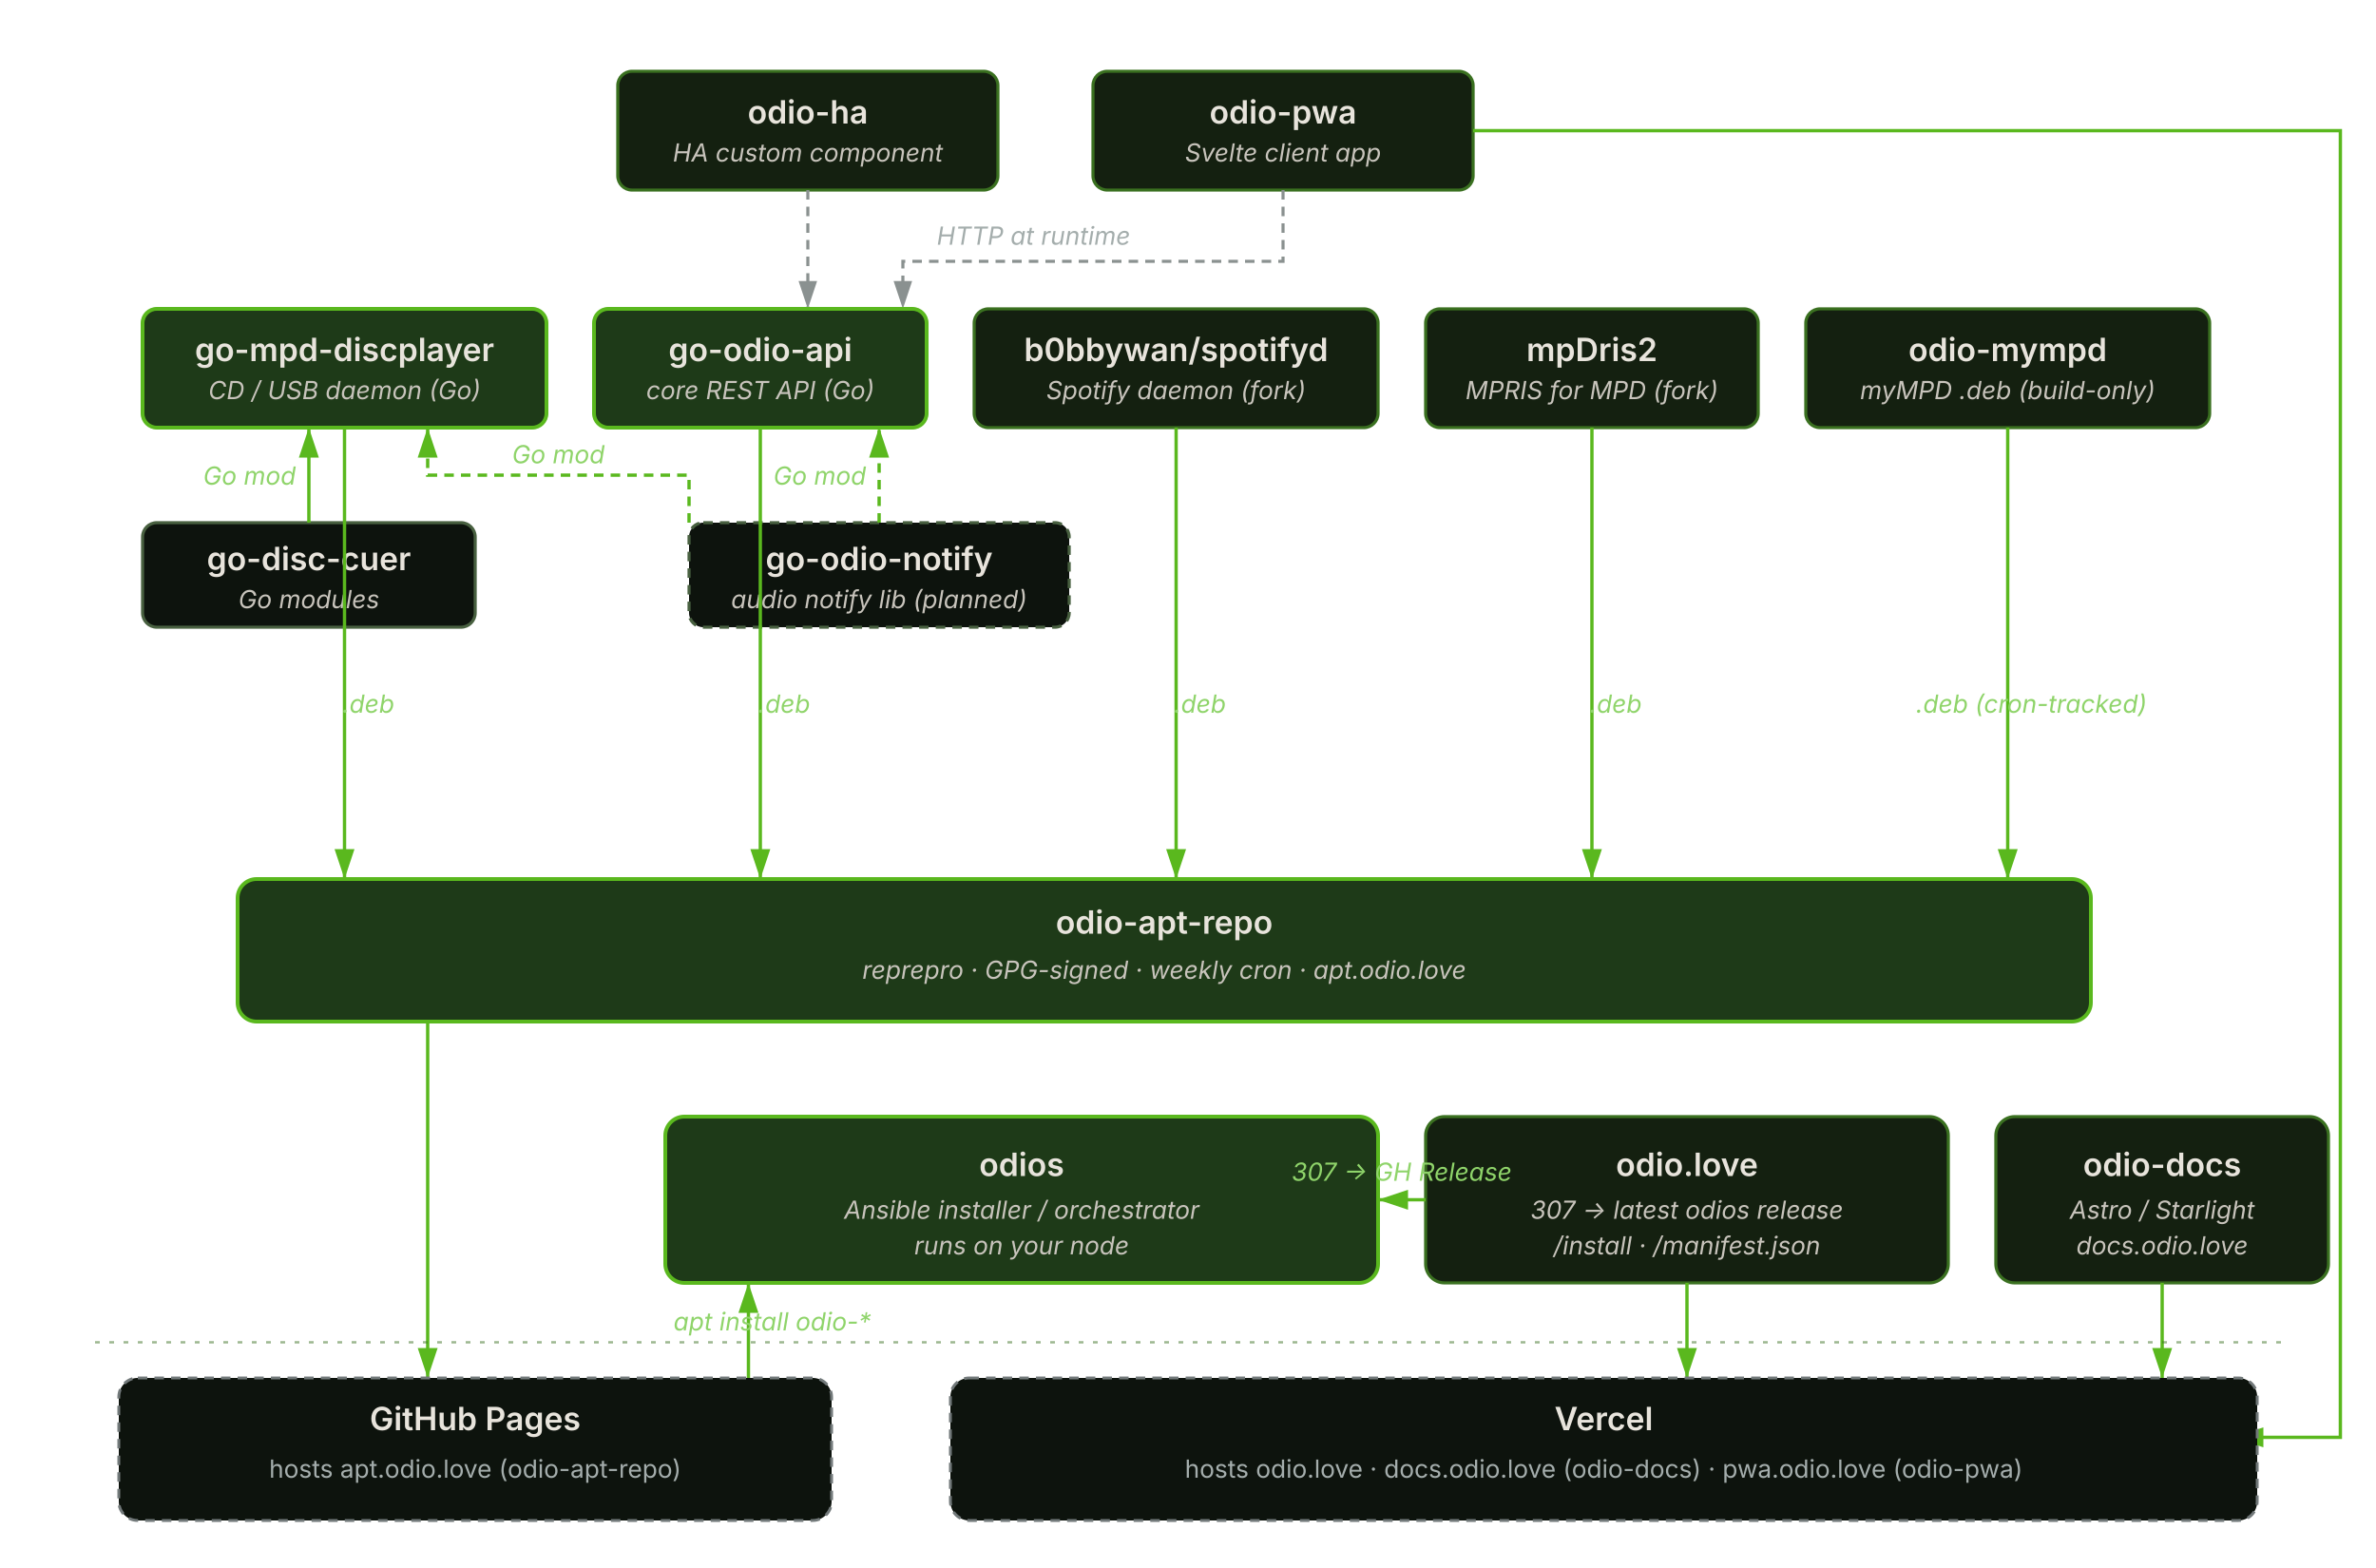
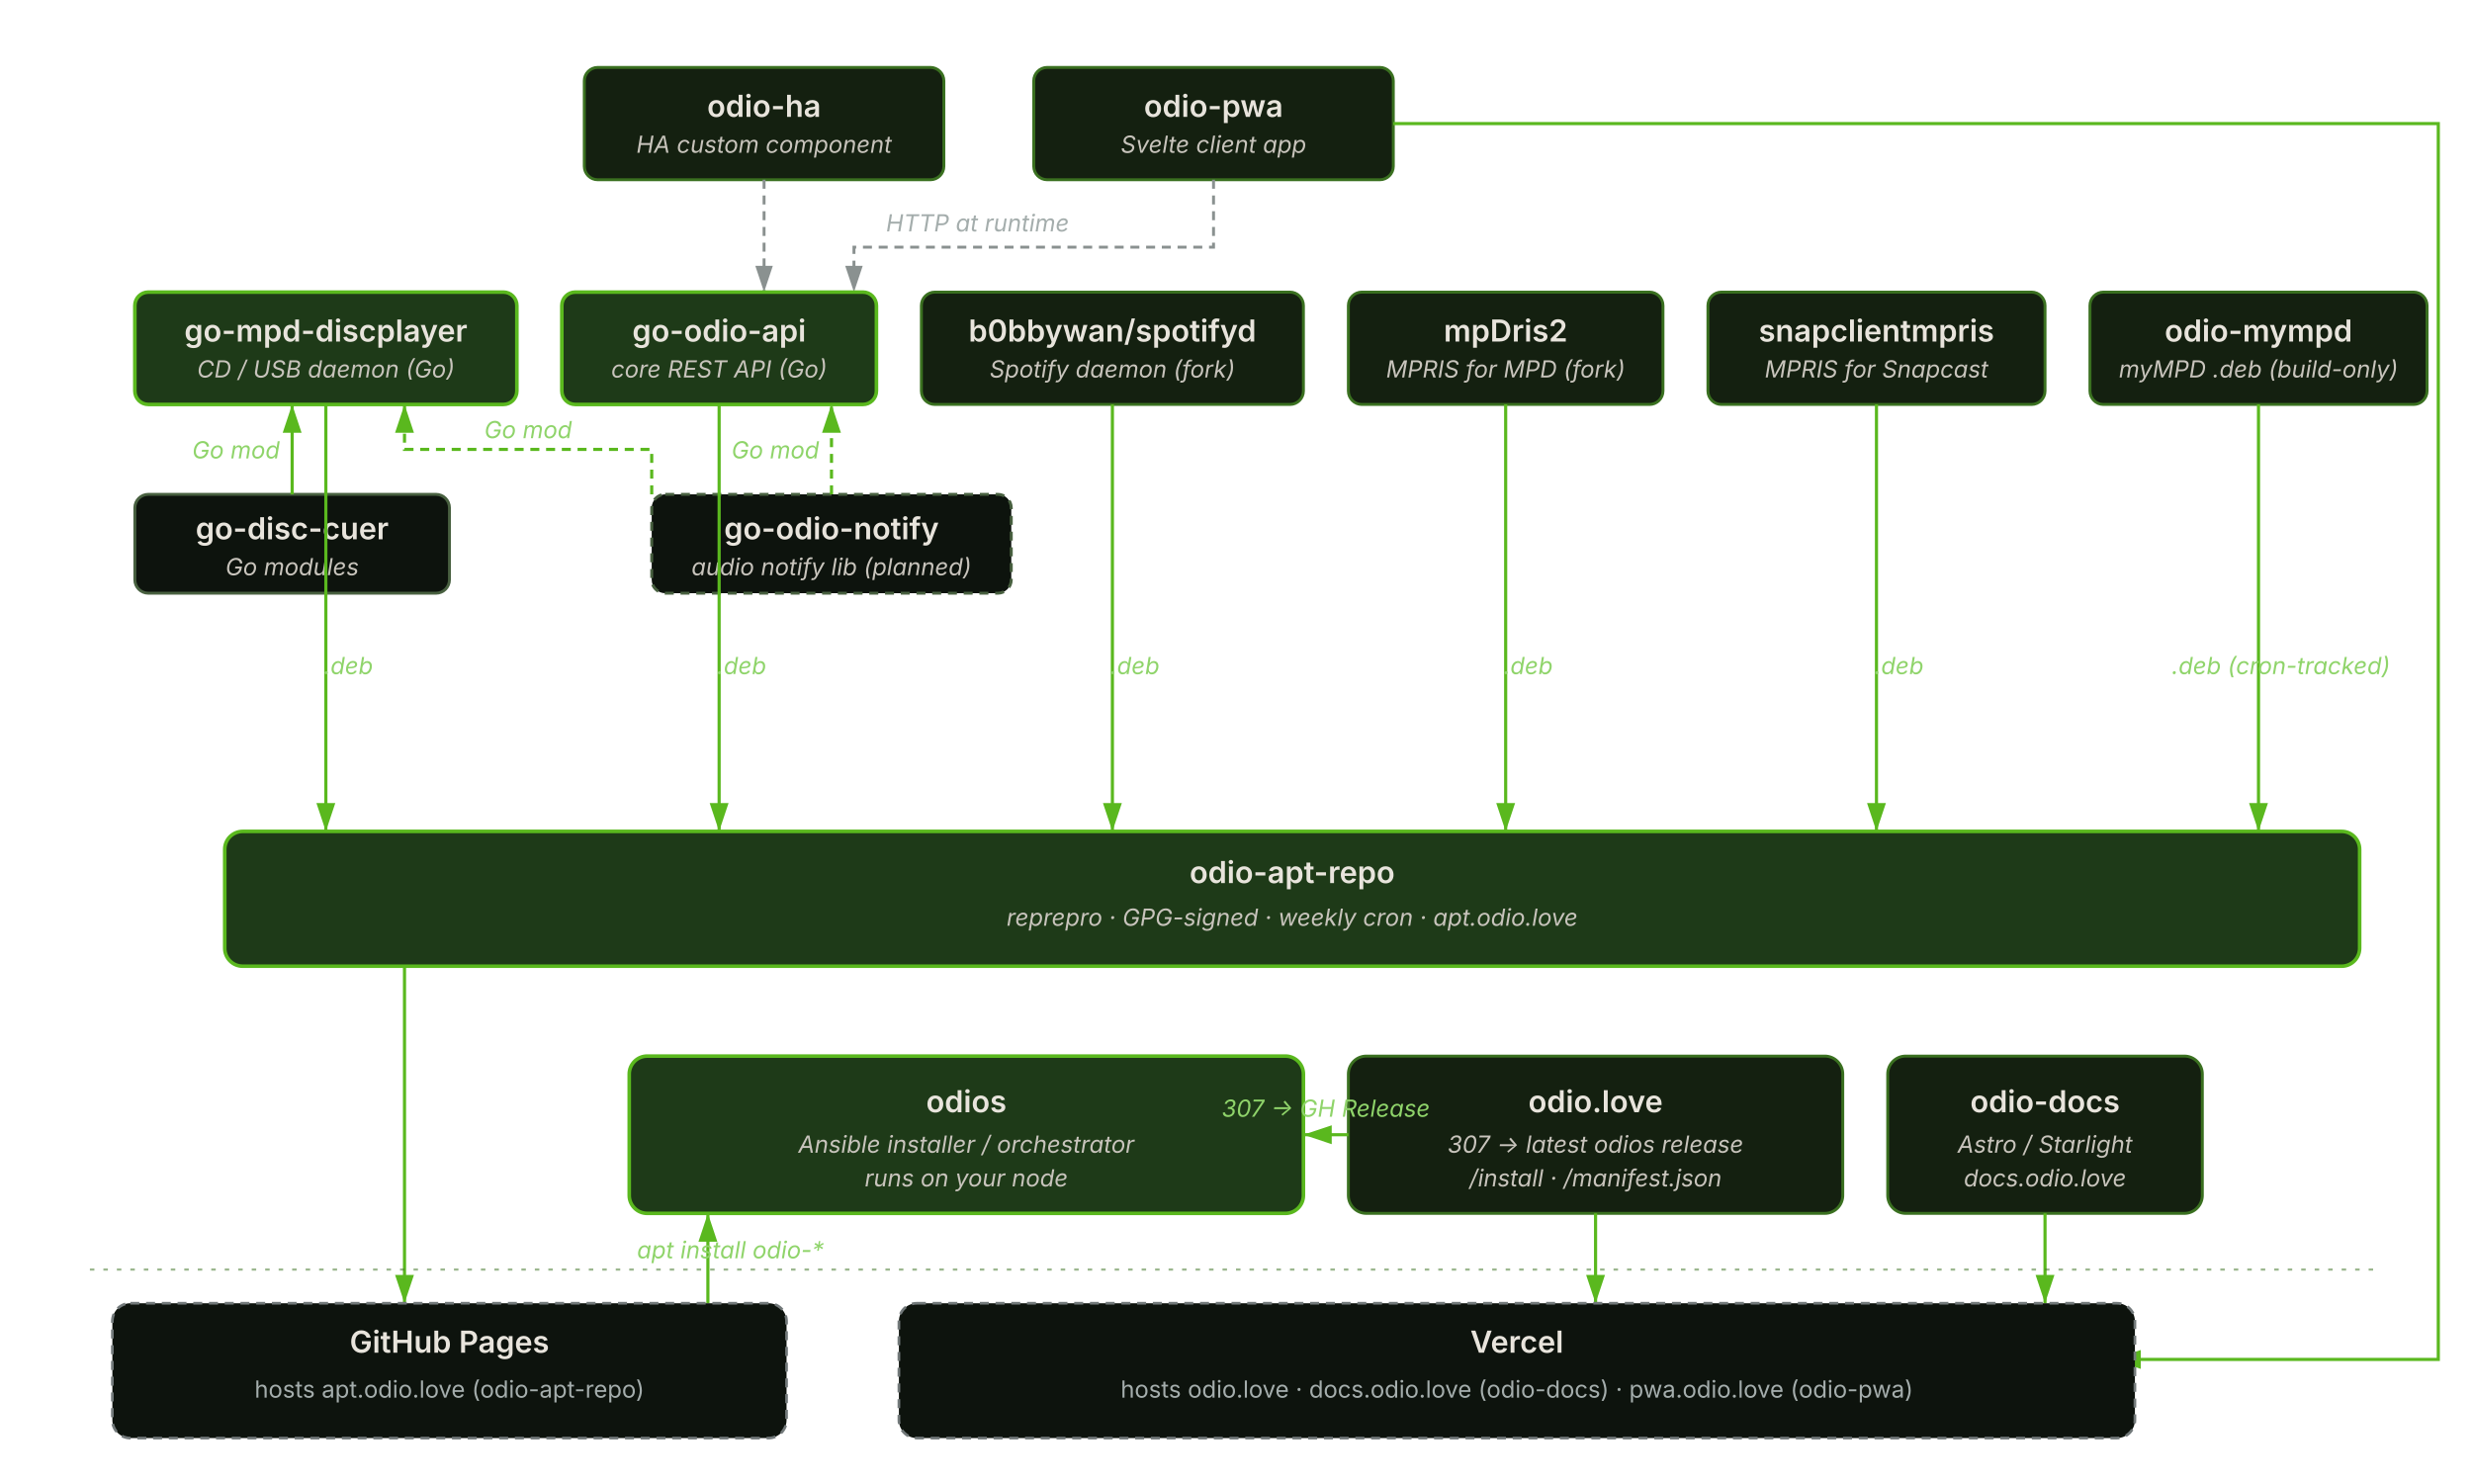
- <svg xmlns="http://www.w3.org/2000/svg" viewBox="0 0 1000 660" font-family="system-ui, -apple-system, sans-serif" role="img" aria-label="odio repo graph: clients at top (odio-ha, odio-pwa), server daemons, shared Go modules (go-disc-cuer, go-odio-notify), odio-apt-repo distribution hub, then odios alongside odio.love and odio-docs, plus a hosting row with GitHub Pages and Vercel; deploy arrows go down to each platform, and the apt install fetch goes back up from GitHub Pages to odios.">
+ <svg xmlns="http://www.w3.org/2000/svg" width="1100" height="660" viewBox="0 0 1100 660" font-family="system-ui, -apple-system, sans-serif" role="img" aria-label="odio repo graph: clients at top (odio-ha, odio-pwa), server daemons, shared Go modules (go-disc-cuer, go-odio-notify), odio-apt-repo distribution hub, then odios alongside odio.love and odio-docs, plus a hosting row with GitHub Pages and Vercel; deploy arrows go down to each platform, and the apt install fetch goes back up from GitHub Pages to odios.">
  <defs>
    <marker id="arrow" markerWidth="10" markerHeight="10" refX="9" refY="3" orient="auto">
      <path d="M0,0 L0,6 L9,3 z" fill="#5ab81e" />
    </marker>
    <marker id="arrow-runtime" markerWidth="10" markerHeight="10" refX="9" refY="3" orient="auto">
      <path d="M0,0 L0,6 L9,3 z" fill="#8a9190" />
    </marker>
    <style>
      .repo { fill: #142010; stroke: #3a7020; stroke-width: 1.3; }
      .repo-accent { fill: #1e3a18; stroke: #5ab81e; stroke-width: 1.6; }
      .repo-lib { fill: #0d130d; stroke: #486040; stroke-width: 1.3; }
      .repo-planned { fill: #0d130d; stroke: #486040; stroke-width: 1.3; stroke-dasharray: 4,3; }
      .repo-host { fill: #0d130d; stroke: #72797a; stroke-width: 1.2; stroke-dasharray: 4,3; }
      .name { fill: #e8e4dc; font-size: 13.5px; font-weight: 600; text-anchor: middle; }
      .tag { fill: #c8c4bc; font-size: 10.5px; text-anchor: middle; font-style: italic; }
      .host-tag { fill: #a4adac; font-size: 10.5px; text-anchor: middle; }
      .edge-label { fill: #8fd46a; font-size: 10.5px; font-style: italic; text-anchor: middle; }
      .edge-label-runtime { fill: #a4adac; font-size: 10.5px; font-style: italic; text-anchor: middle; }
      .edge { stroke: #5ab81e; stroke-width: 1.4; fill: none; }
      .edge-planned { stroke: #5ab81e; stroke-width: 1.4; fill: none; stroke-dasharray: 4,3; }
      .edge-runtime { stroke: #8a9190; stroke-width: 1.3; fill: none; stroke-dasharray: 4,3; }
      .divider { stroke: #3a7020; stroke-width: 1; fill: none; stroke-dasharray: 2,4; opacity: 0.5; }
    </style>
  </defs>
  <rect x="260" y="30" width="160" height="50" rx="6" class="repo" />
  <text x="340" y="52" class="name">odio-ha</text>
  <text x="340" y="68" class="tag">HA custom component</text>
  <rect x="460" y="30" width="160" height="50" rx="6" class="repo" />
  <text x="540" y="52" class="name">odio-pwa</text>
  <text x="540" y="68" class="tag">Svelte client app</text>
  <path d="M 340 80 L 340 130" class="edge-runtime" marker-end="url(#arrow-runtime)" />
  <path d="M 540 80 L 540 110 L 380 110 L 380 130" class="edge-runtime" marker-end="url(#arrow-runtime)" />
  <text x="435" y="103" class="edge-label-runtime">HTTP at runtime</text>
  <rect x="60" y="130" width="170" height="50" rx="6" class="repo-accent" />
  <text x="145" y="152" class="name">go-mpd-discplayer</text>
  <text x="145" y="168" class="tag">CD / USB daemon (Go)</text>
  <rect x="250" y="130" width="140" height="50" rx="6" class="repo-accent" />
  <text x="320" y="152" class="name">go-odio-api</text>
  <text x="320" y="168" class="tag">core REST API (Go)</text>
  <rect x="410" y="130" width="170" height="50" rx="6" class="repo" />
  <text x="495" y="152" class="name">b0bbywan/spotifyd</text>
  <text x="495" y="168" class="tag">Spotify daemon (fork)</text>
  <rect x="600" y="130" width="140" height="50" rx="6" class="repo" />
  <text x="670" y="152" class="name">mpDris2</text>
  <text x="670" y="168" class="tag">MPRIS for MPD (fork)</text>
-   <rect x="760" y="130" width="170" height="50" rx="6" class="repo" />
-   <text x="845" y="152" class="name">odio-mympd</text>
-   <text x="845" y="168" class="tag">myMPD .deb (build-only)</text>
+   <rect x="760" y="130" width="150" height="50" rx="6" class="repo" />
+   <text x="835" y="152" class="name">snapclientmpris</text>
+   <text x="835" y="168" class="tag">MPRIS for Snapcast</text>
+   <rect x="930" y="130" width="150" height="50" rx="6" class="repo" />
+   <text x="1005" y="152" class="name">odio-mympd</text>
+   <text x="1005" y="168" class="tag">myMPD .deb (build-only)</text>
  <rect x="60" y="220" width="140" height="44" rx="6" class="repo-lib" />
  <text x="130" y="240" class="name">go-disc-cuer</text>
  <text x="130" y="256" class="tag">Go modules</text>
  <rect x="290" y="220" width="160" height="44" rx="6" class="repo-planned" />
  <text x="370" y="240" class="name">go-odio-notify</text>
  <text x="370" y="256" class="tag">audio notify lib (planned)</text>
  <path d="M 130 220 L 130 180" class="edge" marker-end="url(#arrow)" />
  <text x="105" y="204" class="edge-label" text-anchor="end">Go mod</text>
  <path d="M 370 220 L 370 180" class="edge-planned" marker-end="url(#arrow)" />
  <text x="345" y="204" class="edge-label" text-anchor="end">Go mod</text>
  <path d="M 290 220 L 290 200 L 180 200 L 180 180" class="edge-planned" marker-end="url(#arrow)" />
  <text x="235" y="195" class="edge-label">Go mod</text>
  <path d="M 145 180 L 145 370" class="edge" marker-end="url(#arrow)" />
  <text x="155" y="300" class="edge-label" text-anchor="start">.deb</text>
  <path d="M 320 180 L 320 370" class="edge" marker-end="url(#arrow)" />
  <text x="330" y="300" class="edge-label" text-anchor="start">.deb</text>
  <path d="M 495 180 L 495 370" class="edge" marker-end="url(#arrow)" />
  <text x="505" y="300" class="edge-label" text-anchor="start">.deb</text>
  <path d="M 670 180 L 670 370" class="edge" marker-end="url(#arrow)" />
  <text x="680" y="300" class="edge-label" text-anchor="start">.deb</text>
-   <path d="M 845 180 L 845 370" class="edge" marker-end="url(#arrow)" />
-   <text x="855" y="300" class="edge-label" text-anchor="start">.deb (cron-tracked)</text>
-   <rect x="100" y="370" width="780" height="60" rx="8" class="repo-accent" />
-   <text x="490" y="393" class="name">odio-apt-repo</text>
-   <text x="490" y="412" class="tag">reprepro · GPG-signed · weekly cron · apt.odio.love</text>
+   <path d="M 835 180 L 835 370" class="edge" marker-end="url(#arrow)" />
+   <text x="845" y="300" class="edge-label" text-anchor="start">.deb</text>
+   <path d="M 1005 180 L 1005 370" class="edge" marker-end="url(#arrow)" />
+   <text x="1015" y="300" class="edge-label" text-anchor="start">.deb (cron-tracked)</text>
+   <rect x="100" y="370" width="950" height="60" rx="8" class="repo-accent" />
+   <text x="575" y="393" class="name">odio-apt-repo</text>
+   <text x="575" y="412" class="tag">reprepro · GPG-signed · weekly cron · apt.odio.love</text>
  <rect x="280" y="470" width="300" height="70" rx="8" class="repo-accent" />
  <text x="430" y="495" class="name">odios</text>
  <text x="430" y="513" class="tag">Ansible installer / orchestrator</text>
  <text x="430" y="528" class="tag">runs on your node</text>
  <rect x="600" y="470" width="220" height="70" rx="8" class="repo" />
  <text x="710" y="495" class="name">odio.love</text>
  <text x="710" y="513" class="tag">307 → latest odios release</text>
  <text x="710" y="528" class="tag">/install · /manifest.json</text>
  <rect x="840" y="470" width="140" height="70" rx="8" class="repo" />
  <text x="910" y="495" class="name">odio-docs</text>
  <text x="910" y="513" class="tag">Astro / Starlight</text>
  <text x="910" y="528" class="tag">docs.odio.love</text>
  <path d="M 600 505 L 580 505" class="edge" marker-end="url(#arrow)" />
  <text x="590" y="497" class="edge-label">307 → GH Release</text>
  <path d="M 180 430 L 180 580" class="edge" marker-end="url(#arrow)" />
  <path d="M 315 580 L 315 540" class="edge" marker-end="url(#arrow)" />
  <text x="325" y="560" class="edge-label" text-anchor="start">apt install odio-*</text>
  <path d="M 710 540 L 710 580" class="edge" marker-end="url(#arrow)" />
  <path d="M 910 540 L 910 580" class="edge" marker-end="url(#arrow)" />
-   <path d="M 620 55 L 985 55 L 985 605 L 940 605" class="edge" marker-end="url(#arrow)" />
-   <line x1="40" y1="565" x2="960" y2="565" class="divider" />
+   <path d="M 620 55 L 1085 55 L 1085 605 L 940 605" class="edge" marker-end="url(#arrow)" />
+   <line x1="40" y1="565" x2="1060" y2="565" class="divider" />
  <rect x="50" y="580" width="300" height="60" rx="8" class="repo-host" />
  <text x="200" y="602" class="name">GitHub Pages</text>
  <text x="200" y="622" class="host-tag">hosts apt.odio.love (odio-apt-repo)</text>
  <rect x="400" y="580" width="550" height="60" rx="8" class="repo-host" />
  <text x="675" y="602" class="name">Vercel</text>
  <text x="675" y="622" class="host-tag">hosts odio.love · docs.odio.love (odio-docs) · pwa.odio.love (odio-pwa)</text>
</svg>
